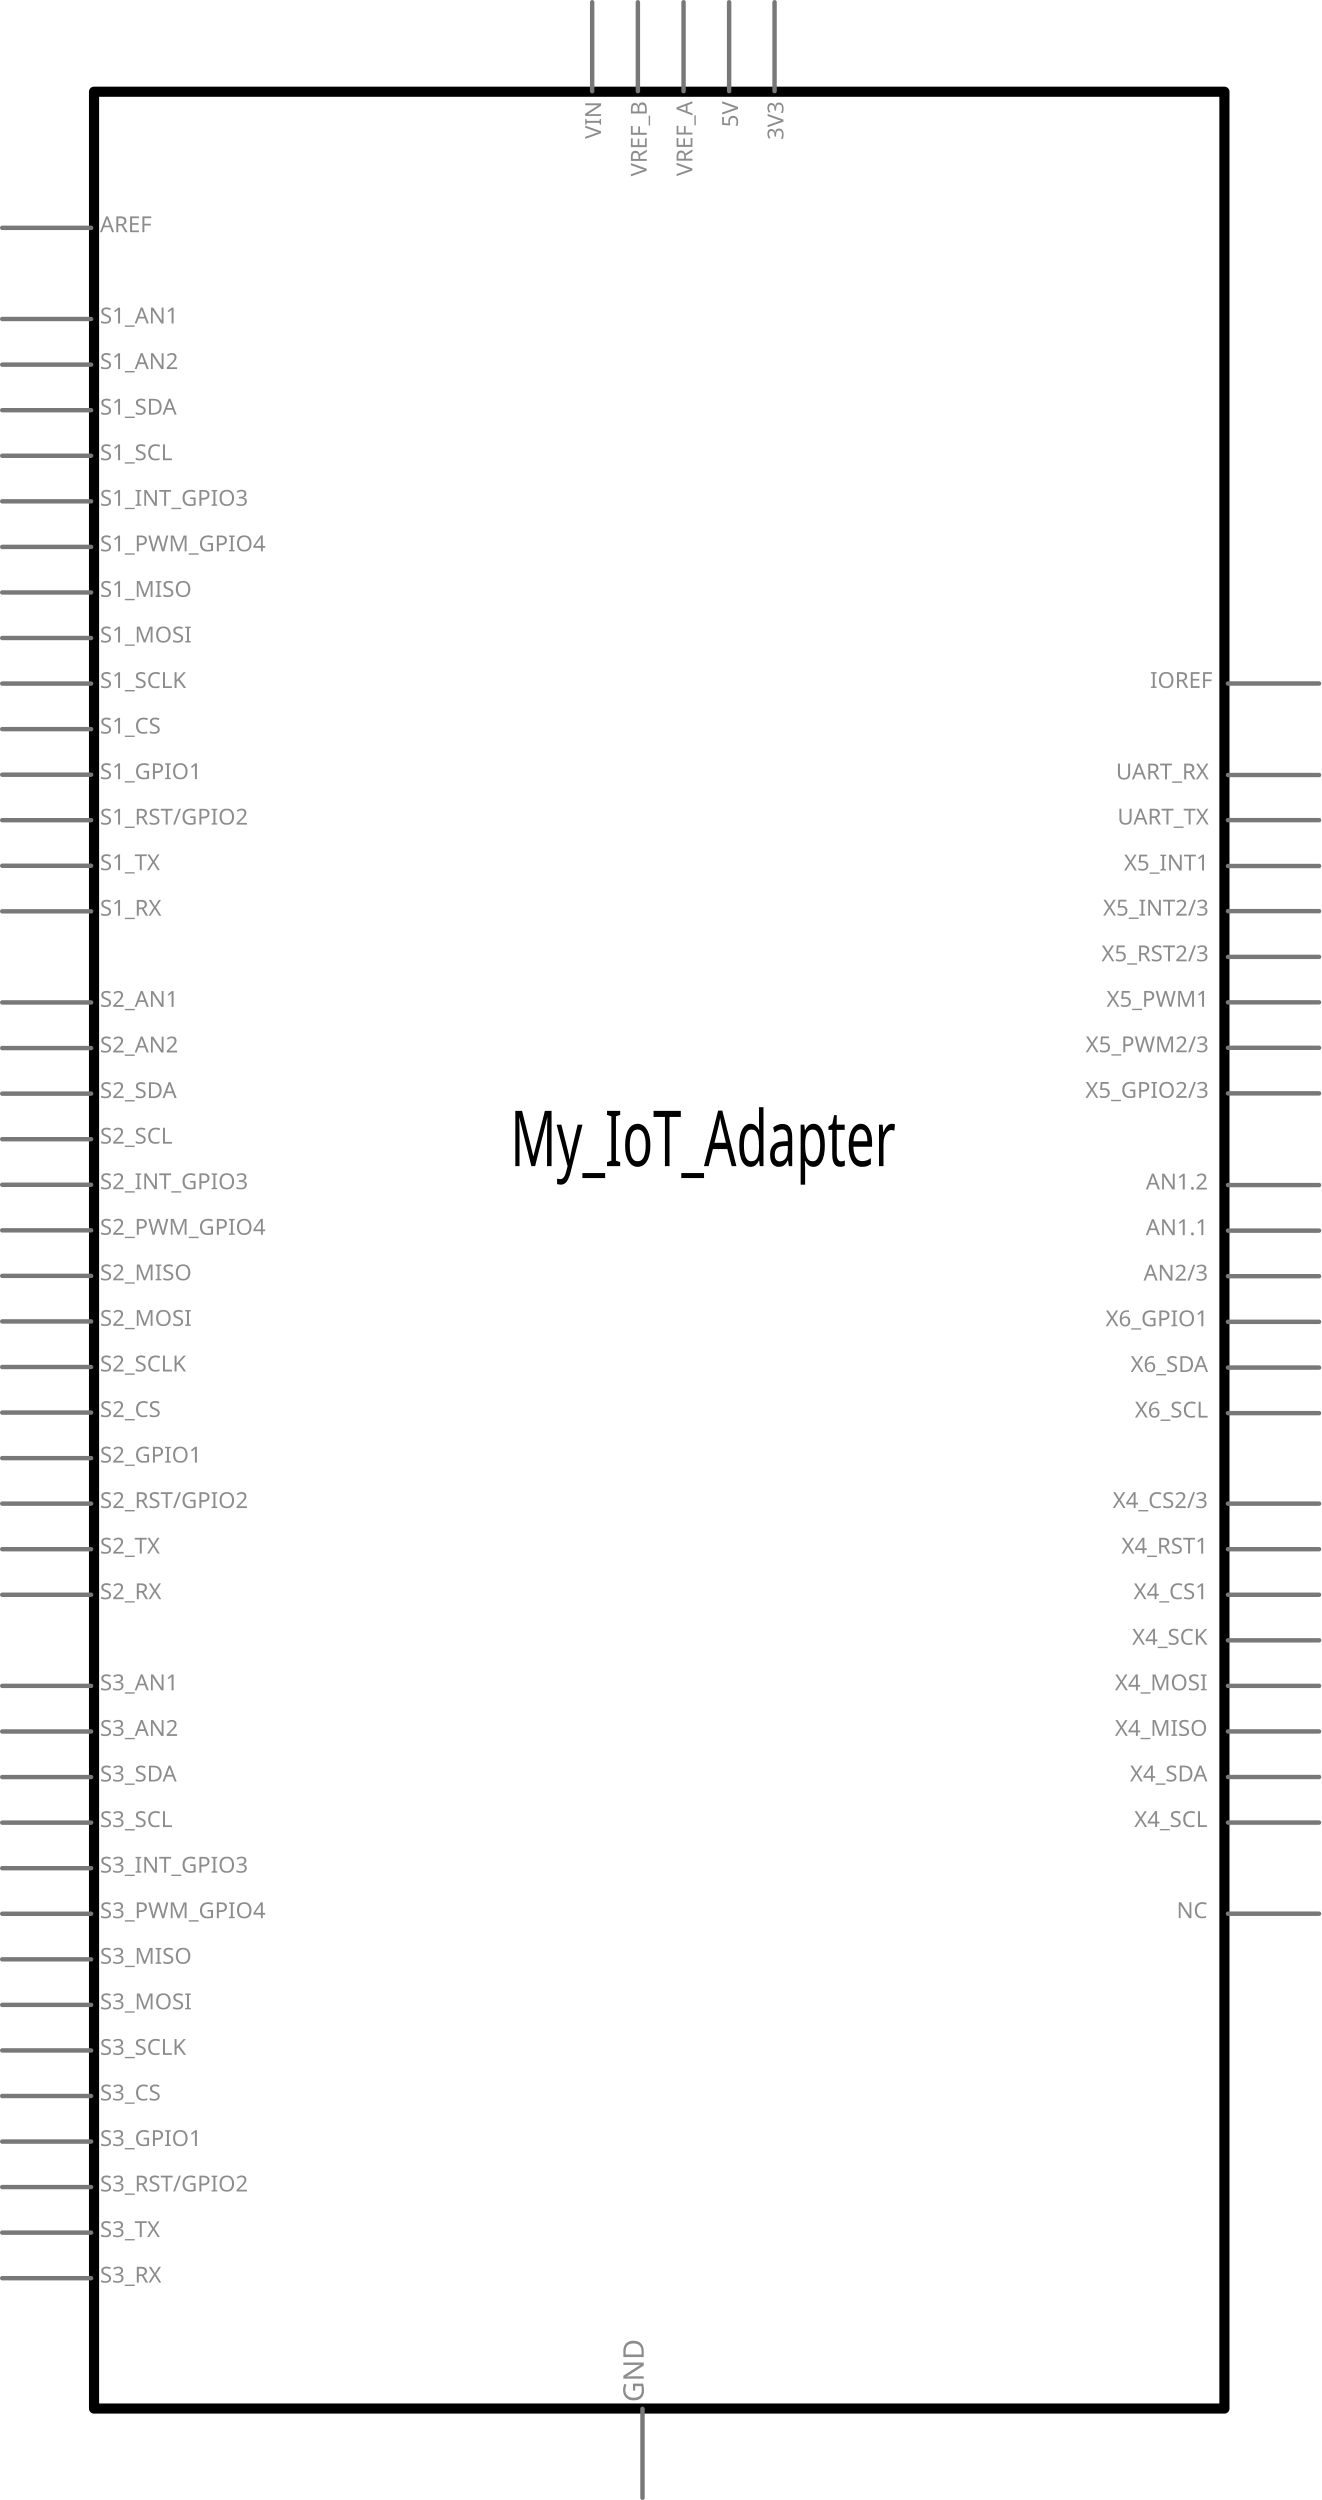
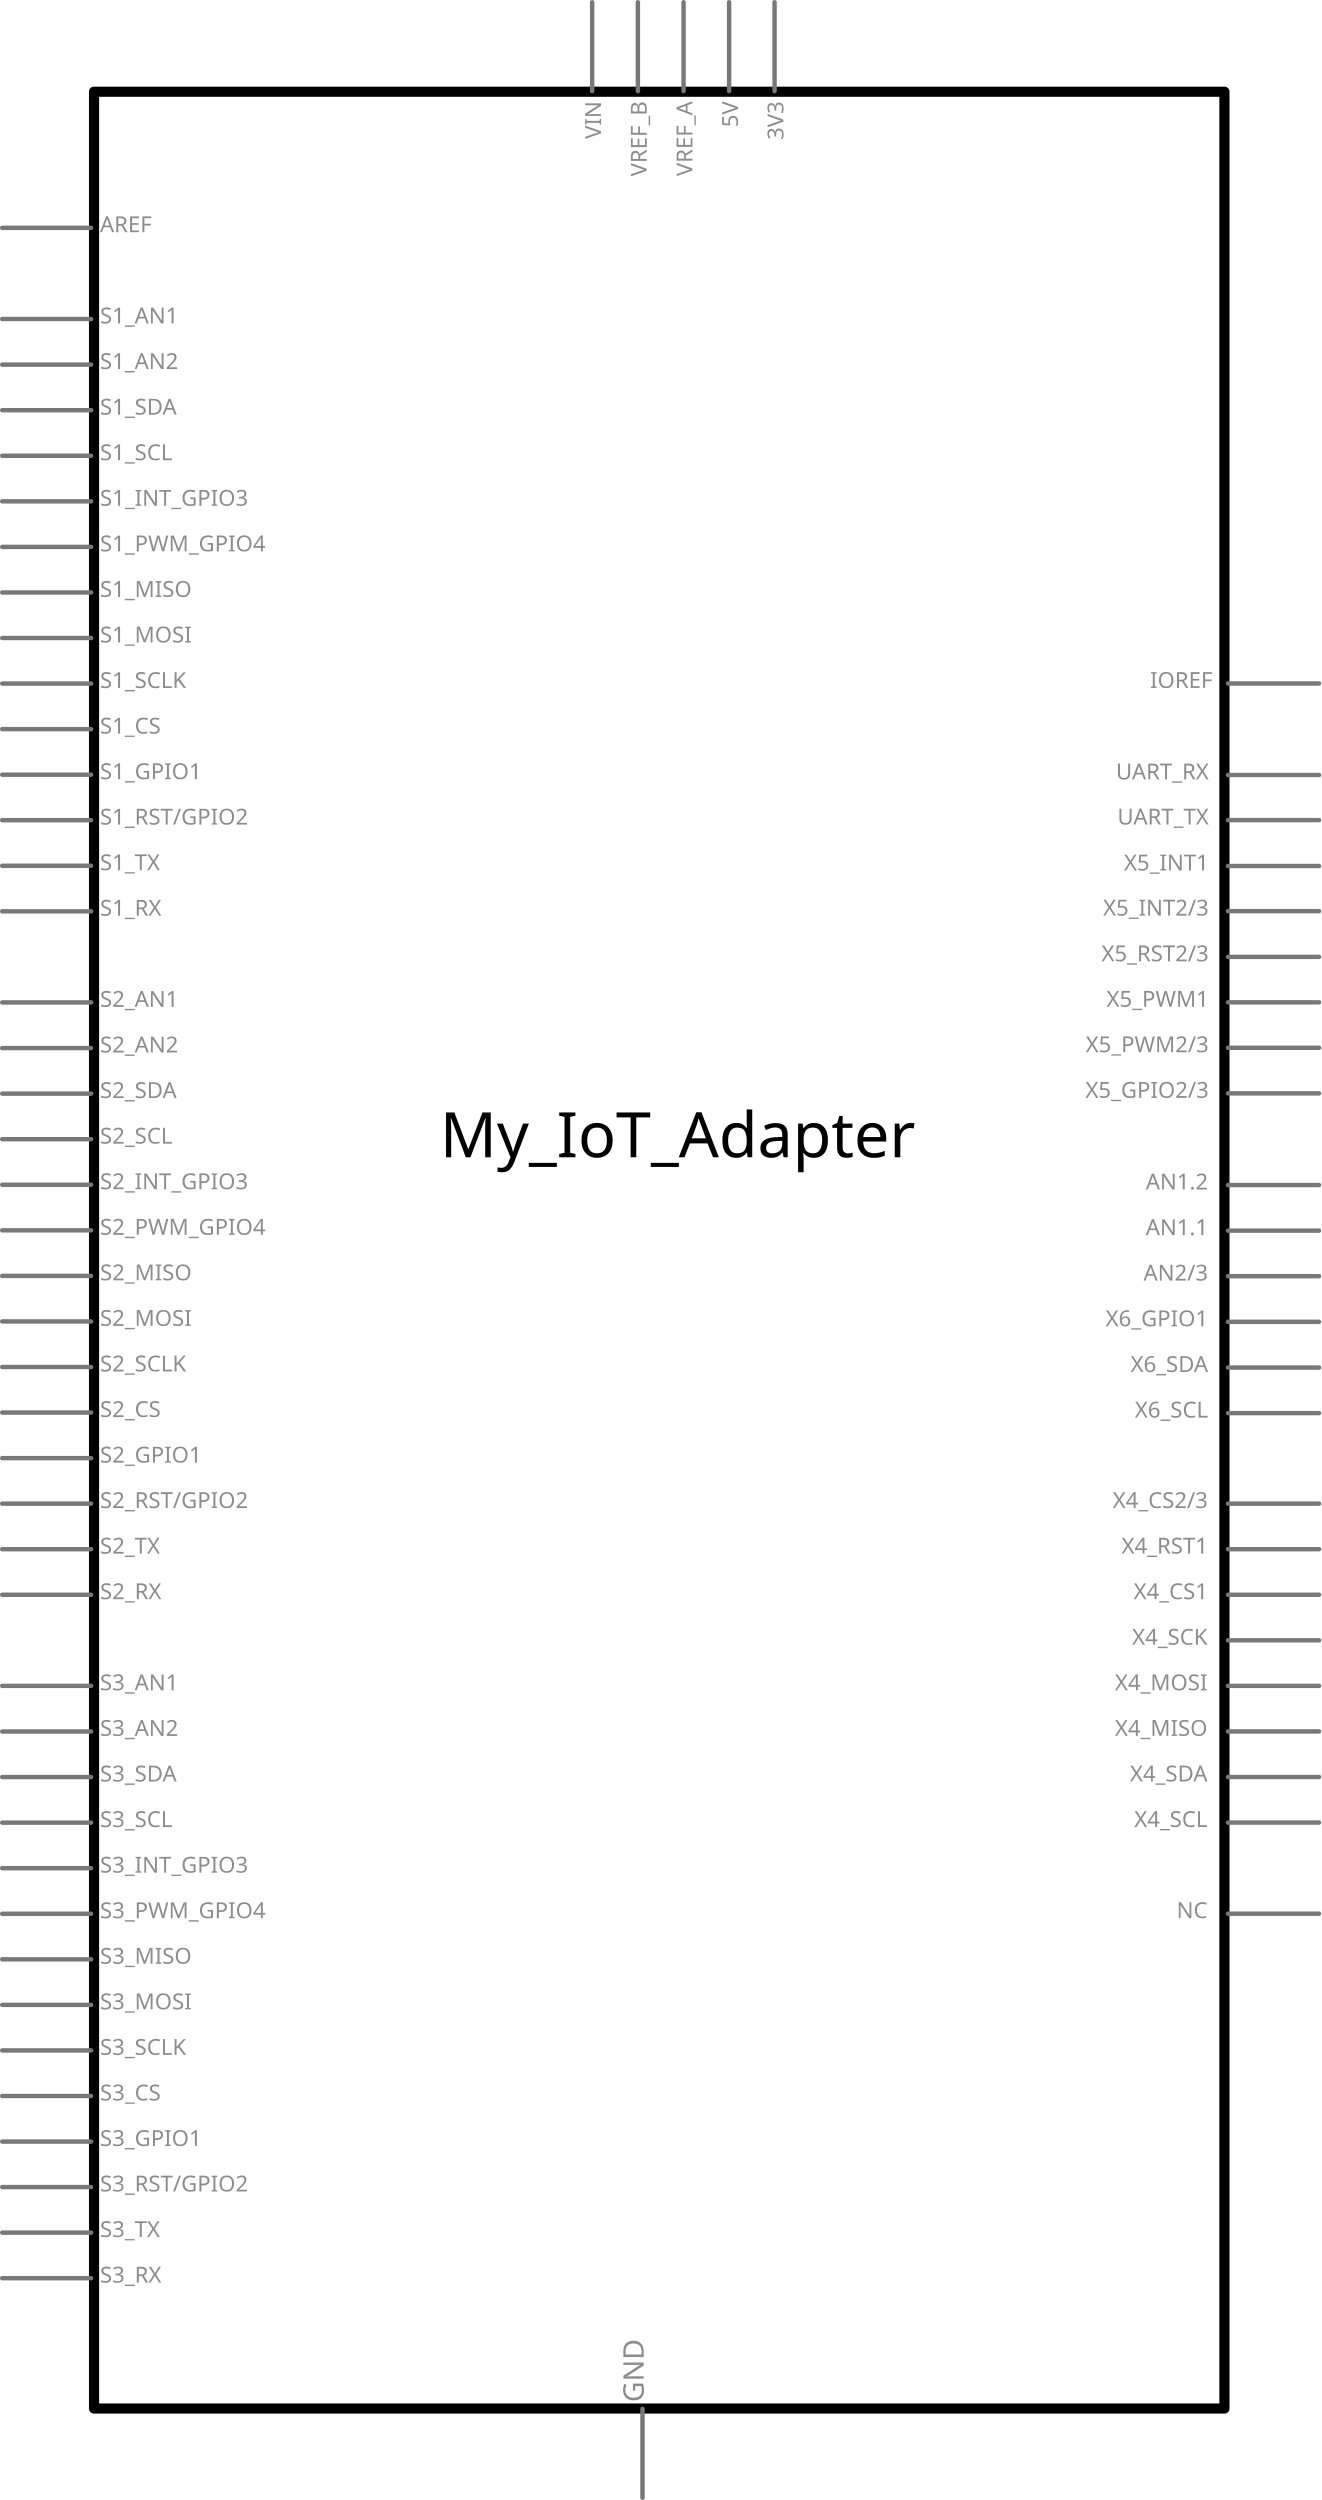
<svg xmlns="http://www.w3.org/2000/svg" width="2.9in" height="5.487in" version="1.2" viewBox="0 0 208.8 395.06">
  <g transform="translate(0,-108)">
    <g id="schematic">
      <rect x="14.86" y="122.49" width="178.63" height="366.12" fill="none" stroke="#000" stroke-linecap="round" stroke-linejoin="round" stroke-width="1.603" />
-       <g transform="scale(.81043 1.2339)">
-         <text x="137.08" y="236.871" fill="#000000" font-family="OCRA" font-size="9.921" stroke-width="3.57" text-anchor="middle">My_IoT_Adapter</text>
+       <g>
+         <text x="107.08" y="290.871" fill="#000000" font-family="OCRA" font-size="9.921" stroke-width="3.57" text-anchor="middle">My_IoT_Adapter</text>
      </g>
      <g fill="none">
        <line x1=".35" x2="14.4" y1="158.41" y2="158.41" stroke="#787878" stroke-linecap="round" stroke-linejoin="round" stroke-width=".7" />
        <rect id="connector2pin" y="158.06" width="14.4" height=".7" stroke-width="0" connectorName="S1_AN1" />
        <rect id="connector2terminal" y="158.06" width="0" height=".7" stroke-width="0" />
      </g>
      <text x="15.8" y="159.109" fill="#8c8c8c" font-family="OCRA" font-size="3.5">S1_AN1</text>
      <g fill="none">
        <line x1=".35" x2="14.4" y1="187.22" y2="187.22" stroke="#787878" stroke-linecap="round" stroke-linejoin="round" stroke-width=".7" />
        <rect id="connector8pin" y="186.87" width="14.4" height=".7" stroke-width="0" connectorName="S1_INT_GPIO3" />
        <rect id="connector8terminal" y="186.87" width="0" height=".7" stroke-width="0" />
      </g>
      <text x="15.8" y="187.923" fill="#8c8c8c" font-family="OCRA" font-size="3.5">S1_INT_GPIO3</text>
      <g fill="none">
        <line x1="194.05" x2="208.45" y1="367.21" y2="367.21" stroke="#787878" stroke-linecap="round" stroke-linejoin="round" stroke-width=".7" />
        <rect id="connector57pin" x="194.4" y="366.86" width="14.4" height=".7" stroke-width="0" connectorname="X4_SCK" />
        <rect id="connector57terminal" x="208.8" y="366.86" width="0" height=".7" stroke-width="0" />
      </g>
      <text x="190.81" y="367.909" fill="#8c8c8c" font-family="OCRA" font-size="3.5" text-anchor="end">X4_SCK</text>
      <g fill="none">
        <line x1="194.05" x2="208.45" y1="374.41" y2="374.41" stroke="#787878" stroke-linecap="round" stroke-linejoin="round" stroke-width=".7" />
        <rect id="connector59pin" x="194.4" y="374.06" width="14.4" height=".7" stroke-width="0" connectorname="X4_MOSI" />
        <rect id="connector59terminal" x="208.8" y="374.06" width="0" height=".7" stroke-width="0" />
      </g>
      <text x="190.81" y="375.109" fill="#8c8c8c" font-family="OCRA" font-size="3.5" text-anchor="end">X4_MOSI</text>
      <g fill="none">
        <line x1="194.05" x2="208.45" y1="381.61" y2="381.61" stroke="#787878" stroke-linecap="round" stroke-linejoin="round" stroke-width=".7" />
        <rect id="connector58pin" x="194.4" y="381.26" width="14.4" height=".7" stroke-width="0" connectorname="X4_MISO" />
        <rect id="connector58terminal" x="208.8" y="381.26" width="0" height=".7" stroke-width="0" />
      </g>
      <text x="190.81" y="382.309" fill="#8c8c8c" font-family="OCRA" font-size="3.5" text-anchor="end">X4_MISO</text>
      <g fill="none">
        <line x1="194.05" x2="208.45" y1="345.61" y2="345.61" stroke="#787878" stroke-linecap="round" stroke-linejoin="round" stroke-width=".7" />
        <rect id="connector62pin" x="194.4" y="345.26" width="14.4" height=".7" stroke-width="0" connectorname="X4_CS2/3" />
        <rect id="connector62terminal" x="208.8" y="345.26" width="0" height=".7" stroke-width="0" />
      </g>
      <text x="190.883" y="346.309" fill="#8c8c8c" font-family="OCRA" font-size="3.5" text-anchor="end">X4_CS2/3</text>
      <g fill="none">
        <line x1="194.05" x2="208.45" y1="259.21" y2="259.21" stroke="#787878" stroke-linecap="round" stroke-linejoin="round" stroke-width=".7" />
        <rect id="connector66pin" x="194.4" y="258.86" width="14.4" height=".7" stroke-width="0" connectorname="X5_RST2/3" />
        <rect id="connector66terminal" x="208.8" y="258.86" width="0" height=".7" stroke-width="0" />
      </g>
      <text x="191.02" y="259.909" fill="#8c8c8c" font-family="OCRA" font-size="3.5" text-anchor="end">X5_RST2/3</text>
      <g fill="none">
        <line x1="194.05" x2="208.45" y1="266.39" y2="266.39" stroke="#787878" stroke-linecap="round" stroke-linejoin="round" stroke-width=".7" />
        <rect id="connector65pin" x="194.4" y="266.04" width="14.4" height=".7" stroke-width="0" connectorname="X5_PWM1" />
        <rect id="connector65terminal" x="208.8" y="266.04" width="0" height=".7" stroke-width="0" />
      </g>
      <text x="191.02" y="267.092" fill="#8c8c8c" font-family="OCRA" font-size="3.5" text-anchor="end">X5_PWM1</text>
      <g fill="none">
        <line x1="100.8" x2="100.8" y1="108.35" y2="122.4" stroke="#787878" stroke-linecap="round" stroke-linejoin="round" stroke-width=".7" />
        <rect id="connector74pin" x="100.45" y="108" width=".7" height="14.4" stroke-width="0" connectorname="VREF_B" />
        <rect id="connector74terminal" x="100.45" y="108" width=".7" height="0" stroke-width="0" />
      </g>
      <g transform="translate(102.2,124)">
        <g transform="rotate(-90)">
          <text fill="#8c8c8c" font-family="OCRA" font-size="3.5" text-anchor="end">VREF_B</text>
        </g>
      </g>
      <g fill="none">
        <line x1="108.02" x2="108.02" y1="108.35" y2="122.4" stroke="#787878" stroke-linecap="round" stroke-linejoin="round" stroke-width=".7" />
        <rect id="connector52pin" x="107.67" y="108" width=".7" height="14.4" stroke-width="0" connectorname="VREF_A" />
        <rect id="connector52terminal" x="107.67" y="108" width=".7" height="0" stroke-width="0" />
      </g>
      <g transform="translate(109.42 124)">
        <g transform="rotate(-90)">
          <text fill="#8c8c8c" font-family="OCRA" font-size="3.5" text-anchor="end">VREF_A</text>
        </g>
      </g>
      <g fill="none">
        <line x1="115.22" x2="115.22" y1="108.35" y2="122.4" stroke="#787878" stroke-linecap="round" stroke-linejoin="round" stroke-width=".7" />
        <rect id="connector1pin" x="114.87" y="108" width=".7" height="14.4" stroke-width="0" connectorname="5V" />
        <rect id="connector1terminal" x="114.87" y="108" width=".7" height="0" stroke-width="0" />
      </g>
      <g transform="translate(116.62 124)">
        <g transform="rotate(-90)">
          <text fill="#8c8c8c" font-family="OCRA" font-size="3.5" text-anchor="end">5V</text>
        </g>
      </g>
      <g fill="none">
        <g stroke-width="0">
          <rect id="connector18pin" x="114.87" y="108" width=".7" height="14.4" connectorname="5V" />
          <rect id="connector18terminal" x="114.87" y="108" width=".7" height="0" />
          <rect id="connector35pin" x="114.87" y="108" width=".7" height="14.4" connectorname="5V" />
          <rect id="connector35terminal" x="114.87" y="108" width=".7" height="0" />
          <rect id="connector82pin" x="114.87" y="108" width=".7" height="14.4" connectorname="5V" />
          <rect id="connector82terminal" x="114.87" y="108" width=".7" height="0" />
          <rect id="connector75pin" x="114.87" y="108" width=".7" height="14.4" connectorname="5V" />
          <rect id="connector75terminal" x="114.87" y="108" width=".7" height="0" />
          <rect id="connector71pin" x="114.87" y="108" width=".7" height="14.4" connectorname="5V" />
          <rect id="connector71terminal" x="114.87" y="108" width=".7" height="0" />
        </g>
        <line x1="101.53" x2="101.53" y1="502.71" y2="488.66" stroke="#787878" stroke-linecap="round" stroke-linejoin="round" stroke-width=".7" />
      </g>
      <g transform="scale(-1)" fill="none" stroke-width="0">
        <rect id="connector56pin" x="-101.88" y="-503.06" width=".7" height="14.4" connectorname="GND" />
        <rect id="connector56terminal" x="-101.88" y="-503.06" width=".7" height="0" />
      </g>
      <g transform="translate(102.28 483.79)">
        <g transform="rotate(-90)">
          <text x="6.169" y="-0.558" fill="#8c8c8c" font-family="OCRA" font-size="4.5" text-anchor="end">GND</text>
        </g>
      </g>
      <g transform="scale(-1)" fill="none" stroke-width="0">
        <rect id="connector0pin" x="-101.88" y="-503.06" width=".7" height="14.4" connectorname="GND" />
        <rect id="connector0terminal" x="-101.88" y="-503.06" width=".7" height="0" />
        <rect id="connector84pin" x="-101.88" y="-503.06" width=".7" height="14.4" connectorname="GND" />
        <rect id="connector84terminal" x="-101.88" y="-503.06" width=".7" height="0" />
        <rect id="connector40pin" x="-101.88" y="-503.06" width=".7" height="14.4" connectorname="GND" />
        <rect id="connector40terminal" x="-101.88" y="-503.06" width=".7" height="0" />
        <rect id="connector83pin" x="-101.88" y="-503.06" width=".7" height="14.4" connectorname="GND" />
        <rect id="connector83terminal" x="-101.88" y="-503.06" width=".7" height="0" />
        <rect id="connector6pin" x="-101.87" y="-503.06" width=".7" height="14.4" connectorname="GND" />
        <rect id="connector6terminal" x="-101.87" y="-503.06" width=".7" height="0" />
        <rect id="connector23pin" x="-101.94" y="-503.06" width=".7" height="14.4" connectorname="GND" />
      </g>
      <g fill="none">
        <line x1="194.05" x2="208.45" y1="251.98" y2="251.98" stroke="#787878" stroke-linecap="round" stroke-linejoin="round" stroke-width=".7" />
        <rect id="connector67pin" x="194.4" y="251.63" width="14.4" height=".7" stroke-width="0" connectorname="X5_INT2/3" />
        <rect id="connector67terminal" x="208.8" y="251.63" width="0" height=".7" stroke-width="0" />
      </g>
      <text x="191.02" y="252.682" fill="#8c8c8c" font-family="OCRA" font-size="3.5" text-anchor="end">X5_INT2/3</text>
      <g fill="none">
        <line x1="194.05" x2="208.45" y1="244.85" y2="244.85" stroke="#787878" stroke-linecap="round" stroke-linejoin="round" stroke-width=".7" />
        <rect id="connector68pin" x="194.4" y="244.5" width="14.4" height=".7" stroke-width="0" connectorname="X5_INT1" />
        <rect id="connector68terminal" x="208.8" y="244.5" width="0" height=".7" stroke-width="0" />
      </g>
      <text x="191.02" y="245.554" fill="#8c8c8c" font-family="OCRA" font-size="3.5" text-anchor="end">X5_INT1</text>
      <g fill="none">
        <line x1="194.05" x2="208.45" y1="237.6" y2="237.6" stroke="#787878" stroke-linecap="round" stroke-linejoin="round" stroke-width=".7" />
        <rect id="connector69pin" x="194.4" y="237.25" width="14.4" height=".7" stroke-width="0" connectorname="UART_TX" />
        <rect id="connector69terminal" x="208.8" y="237.25" width="0" height=".7" stroke-width="0" />
      </g>
      <text x="191.02" y="238.296" fill="#8c8c8c" font-family="OCRA" font-size="3.5" text-anchor="end">UART_TX</text>
      <g fill="none">
        <line x1="194.05" x2="208.45" y1="230.47" y2="230.47" stroke="#787878" stroke-linecap="round" stroke-linejoin="round" stroke-width=".7" />
        <rect id="connector70pin" x="194.4" y="230.12" width="14.4" height=".7" stroke-width="0" connectorname="UART_RX" />
        <rect id="connector70terminal" x="208.8" y="230.12" width="0" height=".7" stroke-width="0" />
      </g>
      <text x="191.02" y="231.168" fill="#8c8c8c" font-family="OCRA" font-size="3.5" text-anchor="end">UART_RX</text>
      <g fill="none">
        <line x1="122.4" x2="122.4" y1="108.35" y2="122.4" stroke="#787878" stroke-linecap="round" stroke-linejoin="round" stroke-width=".7" />
        <rect id="connector73pin" x="122.05" y="108" width=".7" height="14.4" stroke-width="0" connectorname="3V3" />
        <rect id="connector73terminal" x="122.05" y="108" width=".7" height="0" stroke-width="0" />
      </g>
      <g transform="translate(123.8 124)">
        <g transform="rotate(-90)">
          <text fill="#8c8c8c" font-family="OCRA" font-size="3.5" text-anchor="end">3V3</text>
        </g>
      </g>
      <g fill="none">
        <g stroke-width="0">
          <rect id="connector81pin" x="122.05" y="108" width=".7" height="14.4" connectorname="3V3" />
          <rect id="connector81terminal" x="122.05" y="108" width=".7" height="0" />
          <rect id="connector77pin" x="122.05" y="108" width=".7" height="14.4" connectorname="3V3" />
          <rect id="connector77terminal" x="122.05" y="108" width=".7" height="0" />
          <rect id="connector7pin" x="122.05" y="108" width=".7" height="14.4" connectorname="3V3" />
          <rect id="connector7terminal" x="122.05" y="108" width=".7" height="0" />
          <rect id="connector24pin" x="122.05" y="108" width=".7" height="14.4" connectorname="3V3" />
          <rect id="connector24terminal" x="122.05" y="108" width=".7" height="0" />
          <rect id="connector41pin" x="122.05" y="108" width=".7" height="14.4" connectorname="3V3" />
          <rect id="connector41terminal" x="122.05" y="108" width=".7" height="0" />
        </g>
        <line x1="93.578" x2="93.578" y1="108.35" y2="122.4" stroke="#787878" stroke-linecap="round" stroke-linejoin="round" stroke-width=".7" />
        <rect id="connector85pin" x="93.228" y="108" width=".7" height="14.4" stroke-width="0" connectorname="VIN" />
        <rect id="connector85terminal" x="93.228" y="108" width=".7" height="0" stroke-width="0" />
      </g>
      <g transform="translate(94.978 124)">
        <g transform="rotate(-90)">
          <text fill="#8c8c8c" font-family="OCRA" font-size="3.5" text-anchor="end">VIN</text>
        </g>
      </g>
      <g fill="none">
        <line x1=".35" x2="14.4" y1="165.62" y2="165.62" stroke="#787878" stroke-linecap="round" stroke-linejoin="round" stroke-width=".7" />
        <rect id="connector3pin" y="165.27" width="14.4" height=".7" stroke-width="0" connectorName="S1_AN2" />
        <rect id="connector3terminal" y="165.27" width="0" height=".7" stroke-width="0" />
      </g>
      <text x="15.8" y="166.316" fill="#8c8c8c" font-family="OCRA" font-size="3.5">S1_AN2</text>
      <g fill="none">
        <line x1=".35" x2="14.4" y1="172.82" y2="172.82" stroke="#787878" stroke-linecap="round" stroke-linejoin="round" stroke-width=".7" />
        <rect id="connector4pin" y="172.47" width="14.4" height=".7" stroke-width="0" connectorName="S1_SDA" />
        <rect id="connector4terminal" y="172.47" width="0" height=".7" stroke-width="0" />
      </g>
      <text x="15.8" y="173.523" fill="#8c8c8c" font-family="OCRA" font-size="3.5">S1_SDA</text>
      <g fill="none">
        <line x1=".35" x2="14.4" y1="180.02" y2="180.02" stroke="#787878" stroke-linecap="round" stroke-linejoin="round" stroke-width=".7" />
        <rect id="connector5pin" y="179.67" width="14.4" height=".7" stroke-width="0" connectorName="S1_SCL" />
        <rect id="connector5terminal" y="179.67" width="0" height=".7" stroke-width="0" />
      </g>
      <text x="15.8" y="180.723" fill="#8c8c8c" font-family="OCRA" font-size="3.5">S1_SCL</text>
      <g fill="none">
        <line x1=".35" x2="14.4" y1="194.42" y2="194.42" stroke="#787878" stroke-linecap="round" stroke-linejoin="round" stroke-width=".7" />
        <rect id="connector9pin" y="194.07" width="14.4" height=".7" stroke-width="0" connectorName="S1_PWM_GPIO4" />
        <rect id="connector9terminal" y="194.07" width="0" height=".7" stroke-width="0" />
      </g>
      <text x="15.8" y="195.123" fill="#8c8c8c" font-family="OCRA" font-size="3.5">S1_PWM_GPIO4</text>
      <g fill="none">
        <line x1=".35" x2="14.4" y1="201.62" y2="201.62" stroke="#787878" stroke-linecap="round" stroke-linejoin="round" stroke-width=".7" />
        <rect id="connector10pin" y="201.27" width="14.4" height=".7" stroke-width="0" connectorName="S1_MISO" />
        <rect id="connector10terminal" y="201.27" width="0" height=".7" stroke-width="0" />
      </g>
      <text x="15.8" y="202.323" fill="#8c8c8c" font-family="OCRA" font-size="3.5">S1_MISO</text>
      <g fill="none">
        <line x1=".35" x2="14.4" y1="208.82" y2="208.82" stroke="#787878" stroke-linecap="round" stroke-linejoin="round" stroke-width=".7" />
        <rect id="connector11pin" y="208.47" width="14.4" height=".7" stroke-width="0" connectorName="S1_MOSI" />
        <rect id="connector11terminal" y="208.47" width="0" height=".7" stroke-width="0" />
      </g>
      <text x="15.8" y="209.523" fill="#8c8c8c" font-family="OCRA" font-size="3.5">S1_MOSI</text>
      <g fill="none">
        <line x1=".35" x2="14.4" y1="216.02" y2="216.02" stroke="#787878" stroke-linecap="round" stroke-linejoin="round" stroke-width=".7" />
        <rect id="connector12pin" y="215.67" width="14.4" height=".7" stroke-width="0" connectorName="S1_SCLK" />
        <rect id="connector12terminal" y="215.67" width="0" height=".7" stroke-width="0" />
      </g>
      <text x="15.8" y="216.723" fill="#8c8c8c" font-family="OCRA" font-size="3.5">S1_SCLK</text>
      <g fill="none">
        <line x1=".35" x2="14.4" y1="223.22" y2="223.22" stroke="#787878" stroke-linecap="round" stroke-linejoin="round" stroke-width=".7" />
        <rect id="connector13pin" y="222.87" width="14.4" height=".7" stroke-width="0" connectorName="S1_CS" />
        <rect id="connector13terminal" y="222.87" width="0" height=".7" stroke-width="0" />
      </g>
      <text x="15.8" y="223.923" fill="#8c8c8c" font-family="OCRA" font-size="3.5">S1_CS</text>
      <g fill="none">
        <line x1=".35" x2="14.4" y1="230.42" y2="230.42" stroke="#787878" stroke-linecap="round" stroke-linejoin="round" stroke-width=".7" />
        <rect id="connector14pin" y="230.07" width="14.4" height=".7" stroke-width="0" connectorName="S1_GPIO1" />
        <rect id="connector14terminal" y="230.07" width="0" height=".7" stroke-width="0" />
      </g>
      <text x="15.8" y="231.123" fill="#8c8c8c" font-family="OCRA" font-size="3.5">S1_GPIO1</text>
      <g fill="none">
        <line x1=".35" x2="14.4" y1="244.81" y2="244.81" stroke="#787878" stroke-linecap="round" stroke-linejoin="round" stroke-width=".7" />
        <rect id="connector16pin" y="244.46" width="14.4" height=".7" stroke-width="0" connectorName="S1_TX" />
        <rect id="connector16terminal" y="244.46" width="0" height=".7" stroke-width="0" />
      </g>
      <text x="15.8" y="245.509" fill="#8c8c8c" font-family="OCRA" font-size="3.5">S1_TX</text>
      <g fill="none">
        <line x1=".35" x2="14.4" y1="252.01" y2="252.01" stroke="#787878" stroke-linecap="round" stroke-linejoin="round" stroke-width=".7" />
        <rect id="connector17pin" y="251.66" width="14.4" height=".7" stroke-width="0" connectorName="S1_RX" />
        <rect id="connector17terminal" y="251.66" width="0" height=".7" stroke-width="0" />
      </g>
      <text x="15.8" y="252.709" fill="#8c8c8c" font-family="OCRA" font-size="3.5">S1_RX</text>
      <g fill="none">
        <line x1=".35" x2="14.4" y1="237.61" y2="237.61" stroke="#787878" stroke-linecap="round" stroke-linejoin="round" stroke-width=".7" />
        <rect id="connector15pin" y="237.26" width="14.4" height=".7" stroke-width="0" connectorName="S1_RST/GPIO2" />
        <rect id="connector15terminal" y="237.26" width="0" height=".7" stroke-width="0" />
      </g>
      <text x="15.8" y="238.309" fill="#8c8c8c" font-family="OCRA" font-size="3.5">S1_RST/GPIO2</text>
      <g fill="none">
        <line x1=".35" x2="14.4" y1="266.41" y2="266.41" stroke="#787878" stroke-linecap="round" stroke-linejoin="round" stroke-width=".7" />
        <rect id="connector19pin" y="266.06" width="14.4" height=".7" stroke-width="0" connectorName="S2_AN1" />
        <rect id="connector19terminal" y="266.06" width="0" height=".7" stroke-width="0" />
      </g>
      <text x="15.8" y="267.109" fill="#8c8c8c" font-family="OCRA" font-size="3.5">S2_AN1</text>
      <g fill="none">
        <line x1=".35" x2="14.4" y1="295.22" y2="295.22" stroke="#787878" stroke-linecap="round" stroke-linejoin="round" stroke-width=".7" />
        <rect id="connector25pin" y="294.87" width="14.4" height=".7" stroke-width="0" connectorName="S2_INT_GPIO3" />
        <rect id="connector25terminal" y="294.87" width="0" height=".7" stroke-width="0" />
      </g>
      <text x="15.8" y="295.923" fill="#8c8c8c" font-family="OCRA" font-size="3.5">S2_INT_GPIO3</text>
      <g fill="none">
        <line x1=".35" x2="14.4" y1="273.62" y2="273.62" stroke="#787878" stroke-linecap="round" stroke-linejoin="round" stroke-width=".7" />
        <rect id="connector20pin" y="273.27" width="14.4" height=".7" stroke-width="0" connectorName="S2_AN2" />
        <rect id="connector20terminal" y="273.27" width="0" height=".7" stroke-width="0" />
      </g>
      <text x="15.8" y="274.316" fill="#8c8c8c" font-family="OCRA" font-size="3.5">S2_AN2</text>
      <g fill="none">
        <line x1=".35" x2="14.4" y1="280.82" y2="280.82" stroke="#787878" stroke-linecap="round" stroke-linejoin="round" stroke-width=".7" />
        <rect id="connector21pin" y="280.47" width="14.4" height=".7" stroke-width="0" connectorName="S2_SDA" />
        <rect id="connector21terminal" y="280.47" width="0" height=".7" stroke-width="0" />
      </g>
      <text x="15.8" y="281.523" fill="#8c8c8c" font-family="OCRA" font-size="3.5">S2_SDA</text>
      <g fill="none">
        <line x1=".35" x2="14.4" y1="288.02" y2="288.02" stroke="#787878" stroke-linecap="round" stroke-linejoin="round" stroke-width=".7" />
        <rect id="connector22pin" y="287.67" width="14.4" height=".7" stroke-width="0" connectorName="S2_SCL" />
        <rect id="connector22terminal" y="287.67" width="0" height=".7" stroke-width="0" />
      </g>
      <text x="15.8" y="288.723" fill="#8c8c8c" font-family="OCRA" font-size="3.5">S2_SCL</text>
      <g fill="none">
        <line x1=".35" x2="14.4" y1="302.42" y2="302.42" stroke="#787878" stroke-linecap="round" stroke-linejoin="round" stroke-width=".7" />
        <rect id="connector26pin" y="302.07" width="14.4" height=".7" stroke-width="0" connectorName="S2_PWM_GPIO4" />
        <rect id="connector26terminal" y="302.07" width="0" height=".7" stroke-width="0" />
      </g>
      <text x="15.8" y="303.123" fill="#8c8c8c" font-family="OCRA" font-size="3.5">S2_PWM_GPIO4</text>
      <g fill="none">
        <line x1=".35" x2="14.4" y1="309.62" y2="309.62" stroke="#787878" stroke-linecap="round" stroke-linejoin="round" stroke-width=".7" />
        <rect id="connector27pin" y="309.27" width="14.4" height=".7" stroke-width="0" connectorName="S2_MISO" />
        <rect id="connector27terminal" y="309.27" width="0" height=".7" stroke-width="0" />
      </g>
      <text x="15.8" y="310.323" fill="#8c8c8c" font-family="OCRA" font-size="3.5">S2_MISO</text>
      <g fill="none">
        <line x1=".35" x2="14.4" y1="316.82" y2="316.82" stroke="#787878" stroke-linecap="round" stroke-linejoin="round" stroke-width=".7" />
        <rect id="connector28pin" y="316.47" width="14.4" height=".7" stroke-width="0" connectorName="S2_MOSI" />
        <rect id="connector28terminal" y="316.47" width="0" height=".7" stroke-width="0" />
      </g>
      <text x="15.8" y="317.523" fill="#8c8c8c" font-family="OCRA" font-size="3.5">S2_MOSI</text>
      <g fill="none">
        <line x1=".35" x2="14.4" y1="324.02" y2="324.02" stroke="#787878" stroke-linecap="round" stroke-linejoin="round" stroke-width=".7" />
        <rect id="connector29pin" y="323.67" width="14.4" height=".7" stroke-width="0" connectorName="S2_SCLK" />
        <rect id="connector29terminal" y="323.67" width="0" height=".7" stroke-width="0" />
      </g>
      <text x="15.8" y="324.723" fill="#8c8c8c" font-family="OCRA" font-size="3.5">S2_SCLK</text>
      <g fill="none">
        <line x1=".35" x2="14.4" y1="331.22" y2="331.22" stroke="#787878" stroke-linecap="round" stroke-linejoin="round" stroke-width=".7" />
        <rect id="connector30pin" y="330.87" width="14.4" height=".7" stroke-width="0" connectorName="S2_CS" />
        <rect id="connector30terminal" y="330.87" width="0" height=".7" stroke-width="0" />
      </g>
      <text x="15.8" y="331.923" fill="#8c8c8c" font-family="OCRA" font-size="3.5">S2_CS</text>
      <g fill="none">
        <line x1=".35" x2="14.4" y1="338.42" y2="338.42" stroke="#787878" stroke-linecap="round" stroke-linejoin="round" stroke-width=".7" />
        <rect id="connector31pin" y="338.07" width="14.4" height=".7" stroke-width="0" connectorName="S2_GPIO1" />
        <rect id="connector31terminal" y="338.07" width="0" height=".7" stroke-width="0" />
      </g>
      <text x="15.8" y="339.123" fill="#8c8c8c" font-family="OCRA" font-size="3.5">S2_GPIO1</text>
      <g fill="none">
        <line x1=".35" x2="14.4" y1="352.81" y2="352.81" stroke="#787878" stroke-linecap="round" stroke-linejoin="round" stroke-width=".7" />
        <rect id="connector33pin" y="352.46" width="14.4" height=".7" stroke-width="0" connectorName="S2_TX" />
        <rect id="connector33terminal" y="352.46" width="0" height=".7" stroke-width="0" />
      </g>
      <text x="15.8" y="353.509" fill="#8c8c8c" font-family="OCRA" font-size="3.5">S2_TX</text>
      <g fill="none">
        <line x1=".35" x2="14.4" y1="360.01" y2="360.01" stroke="#787878" stroke-linecap="round" stroke-linejoin="round" stroke-width=".7" />
        <rect id="connector34pin" y="359.66" width="14.4" height=".7" stroke-width="0" connectorName="S2_RX" />
        <rect id="connector34terminal" y="359.66" width="0" height=".7" stroke-width="0" />
      </g>
      <text x="15.8" y="360.709" fill="#8c8c8c" font-family="OCRA" font-size="3.5">S2_RX</text>
      <g fill="none">
        <line x1=".35" x2="14.4" y1="345.61" y2="345.61" stroke="#787878" stroke-linecap="round" stroke-linejoin="round" stroke-width=".7" />
        <rect id="connector32pin" y="345.26" width="14.4" height=".7" stroke-width="0" connectorName="S2_RST/GPIO2" />
        <rect id="connector32terminal" y="345.26" width="0" height=".7" stroke-width="0" />
      </g>
      <text x="15.8" y="346.309" fill="#8c8c8c" font-family="OCRA" font-size="3.5">S2_RST/GPIO2</text>
      <g fill="none">
        <line x1=".35" x2="14.4" y1="374.41" y2="374.41" stroke="#787878" stroke-linecap="round" stroke-linejoin="round" stroke-width=".7" />
        <rect id="connector36pin" y="374.06" width="14.4" height=".7" stroke-width="0" connectorName="S3_AN1" />
        <rect id="connector36terminal" y="374.06" width="0" height=".7" stroke-width="0" />
      </g>
      <text x="15.8" y="375.109" fill="#8c8c8c" font-family="OCRA" font-size="3.5">S3_AN1</text>
      <g fill="none">
        <line x1=".35" x2="14.4" y1="403.22" y2="403.22" stroke="#787878" stroke-linecap="round" stroke-linejoin="round" stroke-width=".7" />
        <rect id="connector42pin" y="402.87" width="14.4" height=".7" stroke-width="0" connectorName="S3_INT_GPIO3" />
        <rect id="connector42terminal" y="402.87" width="0" height=".7" stroke-width="0" />
      </g>
      <text x="15.8" y="403.923" fill="#8c8c8c" font-family="OCRA" font-size="3.5">S3_INT_GPIO3</text>
      <g fill="none">
        <line x1=".35" x2="14.4" y1="381.62" y2="381.62" stroke="#787878" stroke-linecap="round" stroke-linejoin="round" stroke-width=".7" />
        <rect id="connector37pin" y="381.27" width="14.4" height=".7" stroke-width="0" connectorName="S3_AN2" />
        <rect id="connector37terminal" y="381.27" width="0" height=".7" stroke-width="0" />
      </g>
      <text x="15.8" y="382.316" fill="#8c8c8c" font-family="OCRA" font-size="3.5">S3_AN2</text>
      <g fill="none">
        <line x1=".35" x2="14.4" y1="388.82" y2="388.82" stroke="#787878" stroke-linecap="round" stroke-linejoin="round" stroke-width=".7" />
        <rect id="connector38pin" y="388.47" width="14.4" height=".7" stroke-width="0" connectorName="S3_SDA" />
        <rect id="connector38terminal" y="388.47" width="0" height=".7" stroke-width="0" />
      </g>
      <text x="15.8" y="389.523" fill="#8c8c8c" font-family="OCRA" font-size="3.5">S3_SDA</text>
      <g fill="none">
        <line x1=".35" x2="14.4" y1="396.02" y2="396.02" stroke="#787878" stroke-linecap="round" stroke-linejoin="round" stroke-width=".7" />
        <rect id="connector39pin" y="395.67" width="14.4" height=".7" stroke-width="0" connectorName="S3_SCL" />
        <rect id="connector39terminal" y="395.67" width="0" height=".7" stroke-width="0" />
      </g>
      <text x="15.8" y="396.723" fill="#8c8c8c" font-family="OCRA" font-size="3.5">S3_SCL</text>
      <g fill="none">
        <line x1=".35" x2="14.4" y1="410.42" y2="410.42" stroke="#787878" stroke-linecap="round" stroke-linejoin="round" stroke-width=".7" />
        <rect id="connector43pin" y="410.07" width="14.4" height=".7" stroke-width="0" connectorName="S3_PWM_GPIO4" />
        <rect id="connector43terminal" y="410.07" width="0" height=".7" stroke-width="0" />
      </g>
      <text x="15.8" y="411.123" fill="#8c8c8c" font-family="OCRA" font-size="3.5">S3_PWM_GPIO4</text>
      <g fill="none">
        <line x1=".35" x2="14.4" y1="417.62" y2="417.62" stroke="#787878" stroke-linecap="round" stroke-linejoin="round" stroke-width=".7" />
        <rect id="connector44pin" y="417.27" width="14.4" height=".7" stroke-width="0" connectorName="S3_MISO" />
        <rect id="connector44terminal" y="417.27" width="0" height=".7" stroke-width="0" />
      </g>
      <text x="15.8" y="418.323" fill="#8c8c8c" font-family="OCRA" font-size="3.5">S3_MISO</text>
      <g fill="none">
        <line x1=".35" x2="14.4" y1="424.82" y2="424.82" stroke="#787878" stroke-linecap="round" stroke-linejoin="round" stroke-width=".7" />
        <rect id="connector45pin" y="424.47" width="14.4" height=".7" stroke-width="0" connectorName="S3_MOSI" />
        <rect id="connector45terminal" y="424.47" width="0" height=".7" stroke-width="0" />
      </g>
      <text x="15.8" y="425.523" fill="#8c8c8c" font-family="OCRA" font-size="3.5">S3_MOSI</text>
      <g fill="none">
        <line x1=".35" x2="14.4" y1="432.02" y2="432.02" stroke="#787878" stroke-linecap="round" stroke-linejoin="round" stroke-width=".7" />
        <rect id="connector46pin" y="431.67" width="14.4" height=".7" stroke-width="0" connectorName="S3_SCLK" />
        <rect id="connector46terminal" y="431.67" width="0" height=".7" stroke-width="0" />
      </g>
      <text x="15.8" y="432.723" fill="#8c8c8c" font-family="OCRA" font-size="3.5">S3_SCLK</text>
      <g fill="none">
        <line x1=".35" x2="14.4" y1="439.22" y2="439.22" stroke="#787878" stroke-linecap="round" stroke-linejoin="round" stroke-width=".7" />
        <rect id="connector47pin" y="438.87" width="14.4" height=".7" stroke-width="0" connectorName="S3_CS" />
        <rect id="connector47terminal" y="438.87" width="0" height=".7" stroke-width="0" />
      </g>
      <text x="15.8" y="439.923" fill="#8c8c8c" font-family="OCRA" font-size="3.5">S3_CS</text>
      <g fill="none">
        <line x1=".35" x2="14.4" y1="446.42" y2="446.42" stroke="#787878" stroke-linecap="round" stroke-linejoin="round" stroke-width=".7" />
        <rect id="connector48pin" y="446.07" width="14.4" height=".7" stroke-width="0" connectorName="S3_GPIO1" />
        <rect id="connector48terminal" y="446.07" width="0" height=".7" stroke-width="0" />
      </g>
      <text x="15.8" y="447.123" fill="#8c8c8c" font-family="OCRA" font-size="3.5">S3_GPIO1</text>
      <g fill="none">
        <line x1=".35" x2="14.4" y1="460.81" y2="460.81" stroke="#787878" stroke-linecap="round" stroke-linejoin="round" stroke-width=".7" />
        <rect id="connector50pin" y="460.46" width="14.4" height=".7" stroke-width="0" connectorName="S3_TX" />
        <rect id="connector50terminal" y="460.46" width="0" height=".7" stroke-width="0" />
      </g>
      <text x="15.8" y="461.509" fill="#8c8c8c" font-family="OCRA" font-size="3.5">S3_TX</text>
      <g fill="none">
        <line x1=".35" x2="14.4" y1="468.01" y2="468.01" stroke="#787878" stroke-linecap="round" stroke-linejoin="round" stroke-width=".7" />
        <rect id="connector51pin" y="467.66" width="14.4" height=".7" stroke-width="0" connectorName="S3_RX" />
        <rect id="connector51terminal" y="467.66" width="0" height=".7" stroke-width="0" />
      </g>
      <text x="15.8" y="468.709" fill="#8c8c8c" font-family="OCRA" font-size="3.5">S3_RX</text>
      <g fill="none">
        <line x1=".35" x2="14.4" y1="453.61" y2="453.61" stroke="#787878" stroke-linecap="round" stroke-linejoin="round" stroke-width=".7" />
        <rect id="connector49pin" y="453.26" width="14.4" height=".7" stroke-width="0" connectorName="S3_RST/GPIO2" />
        <rect id="connector49terminal" y="453.26" width="0" height=".7" stroke-width="0" />
      </g>
      <text x="15.8" y="454.309" fill="#8c8c8c" font-family="OCRA" font-size="3.5">S3_RST/GPIO2</text>
      <g fill="none">
        <line x1="194.05" x2="208.45" y1="216.01" y2="216.01" stroke="#787878" stroke-linecap="round" stroke-linejoin="round" stroke-width=".7" />
        <rect id="connector76pin" x="194.4" y="215.66" width="14.4" height=".7" stroke-width="0" connectorname="IOREF" />
        <rect id="connector76terminal" x="208.8" y="215.66" width="0" height=".7" stroke-width="0" />
      </g>
      <text x="191.593" y="216.709" fill="#8c8c8c" font-family="OCRA" font-size="3.5" text-anchor="end">IOREF</text>
      <g fill="none">
        <rect id="connector79pin" x="194.4" y="215.66" width="14.4" height=".7" stroke-width="0" connectorname="IOREF" />
        <rect id="connector79terminal" x="208.8" y="215.66" width="0" height=".7" stroke-width="0" />
        <line x1="194.05" x2="208.45" y1="295.27" y2="295.27" stroke="#787878" stroke-linecap="round" stroke-linejoin="round" stroke-width=".7" />
        <rect id="connector86pin" x="194.4" y="294.92" width="14.4" height=".7" stroke-width="0" connectorname="AN1.2" />
        <rect id="connector86terminal" x="208.8" y="294.92" width="0" height=".7" stroke-width="0" />
      </g>
      <text x="190.91" y="295.968" fill="#8c8c8c" font-family="OCRA" font-size="3.5" text-anchor="end">AN1.2</text>
      <g fill="none">
        <line x1="194.05" x2="208.45" y1="302.47" y2="302.47" stroke="#787878" stroke-linecap="round" stroke-linejoin="round" stroke-width=".7" />
        <rect id="connector87pin" x="194.4" y="302.12" width="14.4" height=".7" stroke-width="0" connectorname="AN1.1" />
        <rect id="connector87terminal" x="208.8" y="302.12" width="0" height=".7" stroke-width="0" />
      </g>
      <text x="190.91" y="303.174" fill="#8c8c8c" font-family="OCRA" font-size="3.5" text-anchor="end">AN1.1</text>
      <g fill="none">
        <line x1="194.05" x2="208.45" y1="309.67" y2="309.67" stroke="#787878" stroke-linecap="round" stroke-linejoin="round" stroke-width=".7" />
        <rect id="connector88pin" x="194.4" y="309.32" width="14.4" height=".7" stroke-width="0" connectorname="AN2/3" />
        <rect id="connector88terminal" x="208.8" y="309.32" width="0" height=".7" stroke-width="0" />
      </g>
      <text x="190.91" y="310.368" fill="#8c8c8c" font-family="OCRA" font-size="3.5" text-anchor="end">AN2/3</text>
      <g fill="none">
        <line x1="194.05" x2="208.45" y1="316.88" y2="316.88" stroke="#787878" stroke-linecap="round" stroke-linejoin="round" stroke-width=".7" />
        <rect id="connector89pin" x="194.4" y="316.53" width="14.4" height=".7" stroke-width="0" connectorname="X6_GPIO1" />
        <rect id="connector89terminal" x="208.8" y="316.53" width="0" height=".7" stroke-width="0" />
      </g>
      <text x="190.91" y="317.581" fill="#8c8c8c" font-family="OCRA" font-size="3.5" text-anchor="end">X6_GPIO1</text>
      <g fill="none">
        <line x1="194.05" x2="208.45" y1="324.11" y2="324.11" stroke="#787878" stroke-linecap="round" stroke-linejoin="round" stroke-width=".7" />
        <rect id="connector90pin" x="194.4" y="323.76" width="14.4" height=".7" stroke-width="0" connectorname="X6_SDA" />
        <rect id="connector90terminal" x="208.8" y="323.76" width="0" height=".7" stroke-width="0" />
      </g>
      <text x="190.91" y="324.812" fill="#8c8c8c" font-family="OCRA" font-size="3.5" text-anchor="end">X6_SDA</text>
      <g fill="none">
        <line x1="194.05" x2="208.45" y1="331.31" y2="331.31" stroke="#787878" stroke-linecap="round" stroke-linejoin="round" stroke-width=".7" />
        <rect id="connector91pin" x="194.4" y="330.96" width="14.4" height=".7" stroke-width="0" connectorname="X6_SDA" />
        <rect id="connector91terminal" x="208.8" y="330.96" width="0" height=".7" stroke-width="0" />
      </g>
      <text x="190.91" y="332.012" fill="#8c8c8c" font-family="OCRA" font-size="3.5" text-anchor="end">X6_SCL</text>
      <g fill="none">
        <line x1="194.05" x2="208.45" y1="352.81" y2="352.81" stroke="#787878" stroke-linecap="round" stroke-linejoin="round" stroke-width=".7" />
        <rect id="connector61pin" x="194.4" y="352.46" width="14.4" height=".7" stroke-width="0" connectorname="X4_RST1" />
        <rect id="connector61terminal" x="208.8" y="352.46" width="0" height=".7" stroke-width="0" />
      </g>
      <text x="190.883" y="353.509" fill="#8c8c8c" font-family="OCRA" font-size="3.5" text-anchor="end">X4_RST1</text>
      <g fill="none">
        <line x1="194.05" x2="208.45" y1="360.01" y2="360.01" stroke="#787878" stroke-linecap="round" stroke-linejoin="round" stroke-width=".7" />
        <rect id="connector60pin" x="194.4" y="359.66" width="14.4" height=".7" stroke-width="0" connectorname="X4_CS1" />
        <rect id="connector60terminal" x="208.8" y="359.66" width="0" height=".7" stroke-width="0" />
      </g>
      <text x="190.883" y="360.709" fill="#8c8c8c" font-family="OCRA" font-size="3.5" text-anchor="end">X4_CS1</text>
      <g fill="none">
        <line x1=".35" x2="14.4" y1="144" y2="144" stroke="#787878" stroke-linecap="round" stroke-linejoin="round" stroke-width=".7" />
        <rect id="connector55pin" y="143.65" width="14.4" height=".7" stroke-width="0" connectorName="AREF" />
        <rect id="connector55terminal" y="143.65" width="0" height=".7" stroke-width="0" />
      </g>
      <text x="15.8" y="144.696" fill="#8c8c8c" font-family="OCRA" font-size="3.5">AREF</text>
      <g fill="none">
        <rect id="connector72pin" y="143.65" width="14.4" height=".7" stroke-width="0" connectorName="AREF" />
        <rect id="connector72terminal" y="143.65" width="0" height=".7" stroke-width="0" />
        <line x1="194.05" x2="208.45" y1="388.81" y2="388.81" stroke="#787878" stroke-linecap="round" stroke-linejoin="round" stroke-width=".7" />
        <rect id="connector54pin" x="194.4" y="388.46" width="14.4" height=".7" stroke-width="0" connectorname="X4_SDA" />
        <rect id="connector54terminal" x="208.8" y="388.46" width="0" height=".7" stroke-width="0" />
      </g>
      <text x="190.81" y="389.509" fill="#8c8c8c" font-family="OCRA" font-size="3.5" text-anchor="end">X4_SDA</text>
      <g fill="none">
        <line x1="194.05" x2="208.45" y1="396.01" y2="396.01" stroke="#787878" stroke-linecap="round" stroke-linejoin="round" stroke-width=".7" />
        <rect id="connector53pin" x="194.4" y="395.66" width="14.4" height=".7" stroke-width="0" connectorname="X4_SCL" />
        <rect id="connector53terminal" x="208.8" y="395.66" width="0" height=".7" stroke-width="0" />
      </g>
      <text x="190.81" y="396.709" fill="#8c8c8c" font-family="OCRA" font-size="3.5" text-anchor="end">X4_SCL</text>
      <g fill="none">
        <line x1="194.05" x2="208.45" y1="273.58" y2="273.58" stroke="#787878" stroke-linecap="round" stroke-linejoin="round" stroke-width=".7" />
        <rect id="connector64pin" x="194.4" y="273.23" width="14.4" height=".7" stroke-width="0" connectorname="X5_PWM2/3" />
        <rect id="connector64terminal" x="208.8" y="273.23" width="0" height=".7" stroke-width="0" />
      </g>
      <text x="191.02" y="274.282" fill="#8c8c8c" font-family="OCRA" font-size="3.5" text-anchor="end">X5_PWM2/3</text>
      <g fill="none">
        <line x1="194.05" x2="208.45" y1="280.78" y2="280.78" stroke="#787878" stroke-linecap="round" stroke-linejoin="round" stroke-width=".7" />
        <rect id="connector63pin" x="194.4" y="280.43" width="14.4" height=".7" stroke-width="0" connectorname="X5_GPIO2/3" />
        <rect id="connector63terminal" x="208.8" y="280.43" width="0" height=".7" stroke-width="0" />
      </g>
      <text x="191.02" y="281.482" fill="#8c8c8c" font-family="OCRA" font-size="3.5" text-anchor="end">X5_GPIO2/3</text>
      <g transform="scale(-1)">
        <rect id="connector23terminal" x="-101.87" y="-503.06" width=".7" height="0" fill="none" stroke-width="0" />
      </g>
      <g fill="none">
        <line x1="194.05" x2="208.45" y1="410.41" y2="410.41" stroke="#787878" stroke-linecap="round" stroke-linejoin="round" stroke-width=".7" />
        <rect id="connector78pin" x="194.4" y="410.06" width="14.4" height=".7" stroke-width="0" connectorname="NC" />
        <rect id="connector78terminal" x="208.8" y="410.06" width="0" height=".7" stroke-width="0" />
      </g>
      <text x="190.81" y="411.109" fill="#8c8c8c" font-family="OCRA" font-size="3.5" text-anchor="end">NC</text>
      <rect id="connector80pin" x="194.4" y="410.06" width="14.4" height=".7" fill="none" stroke-width="0" connectorname="NC" />
      <rect id="connector80terminal" x="208.8" y="410.06" width="0" height=".7" fill="none" stroke-width="0" />
    </g>
  </g>
</svg>
